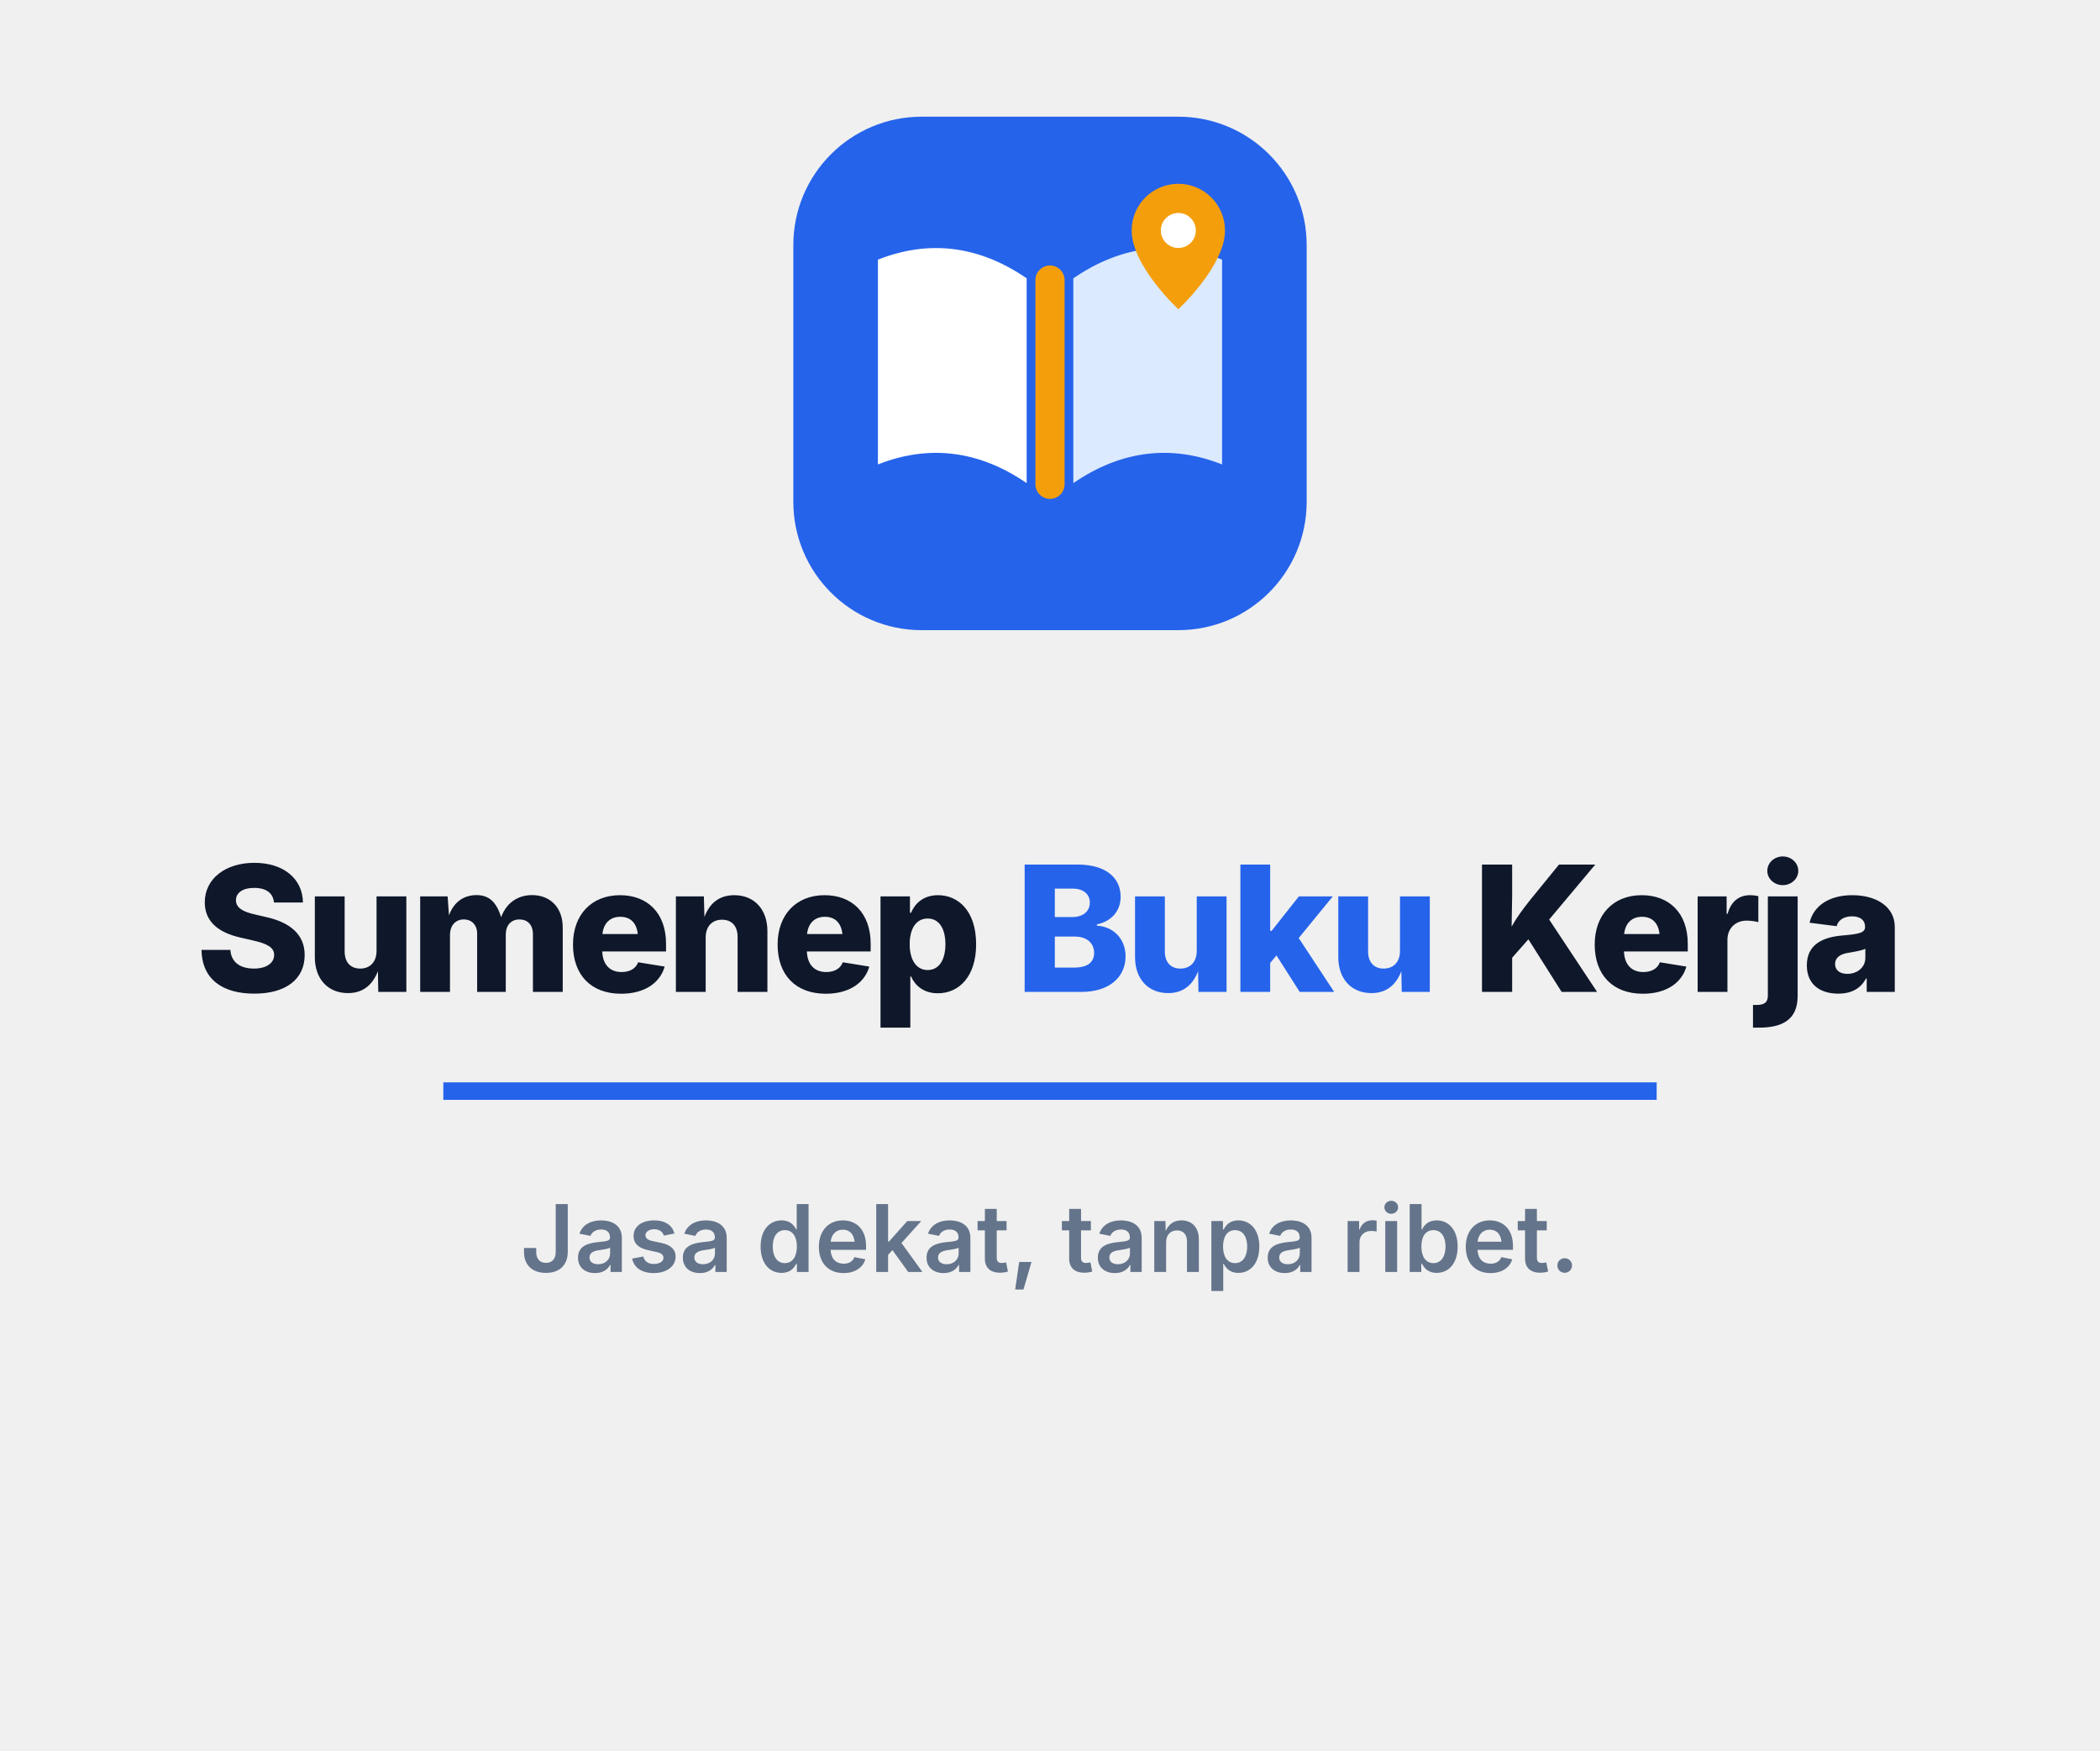
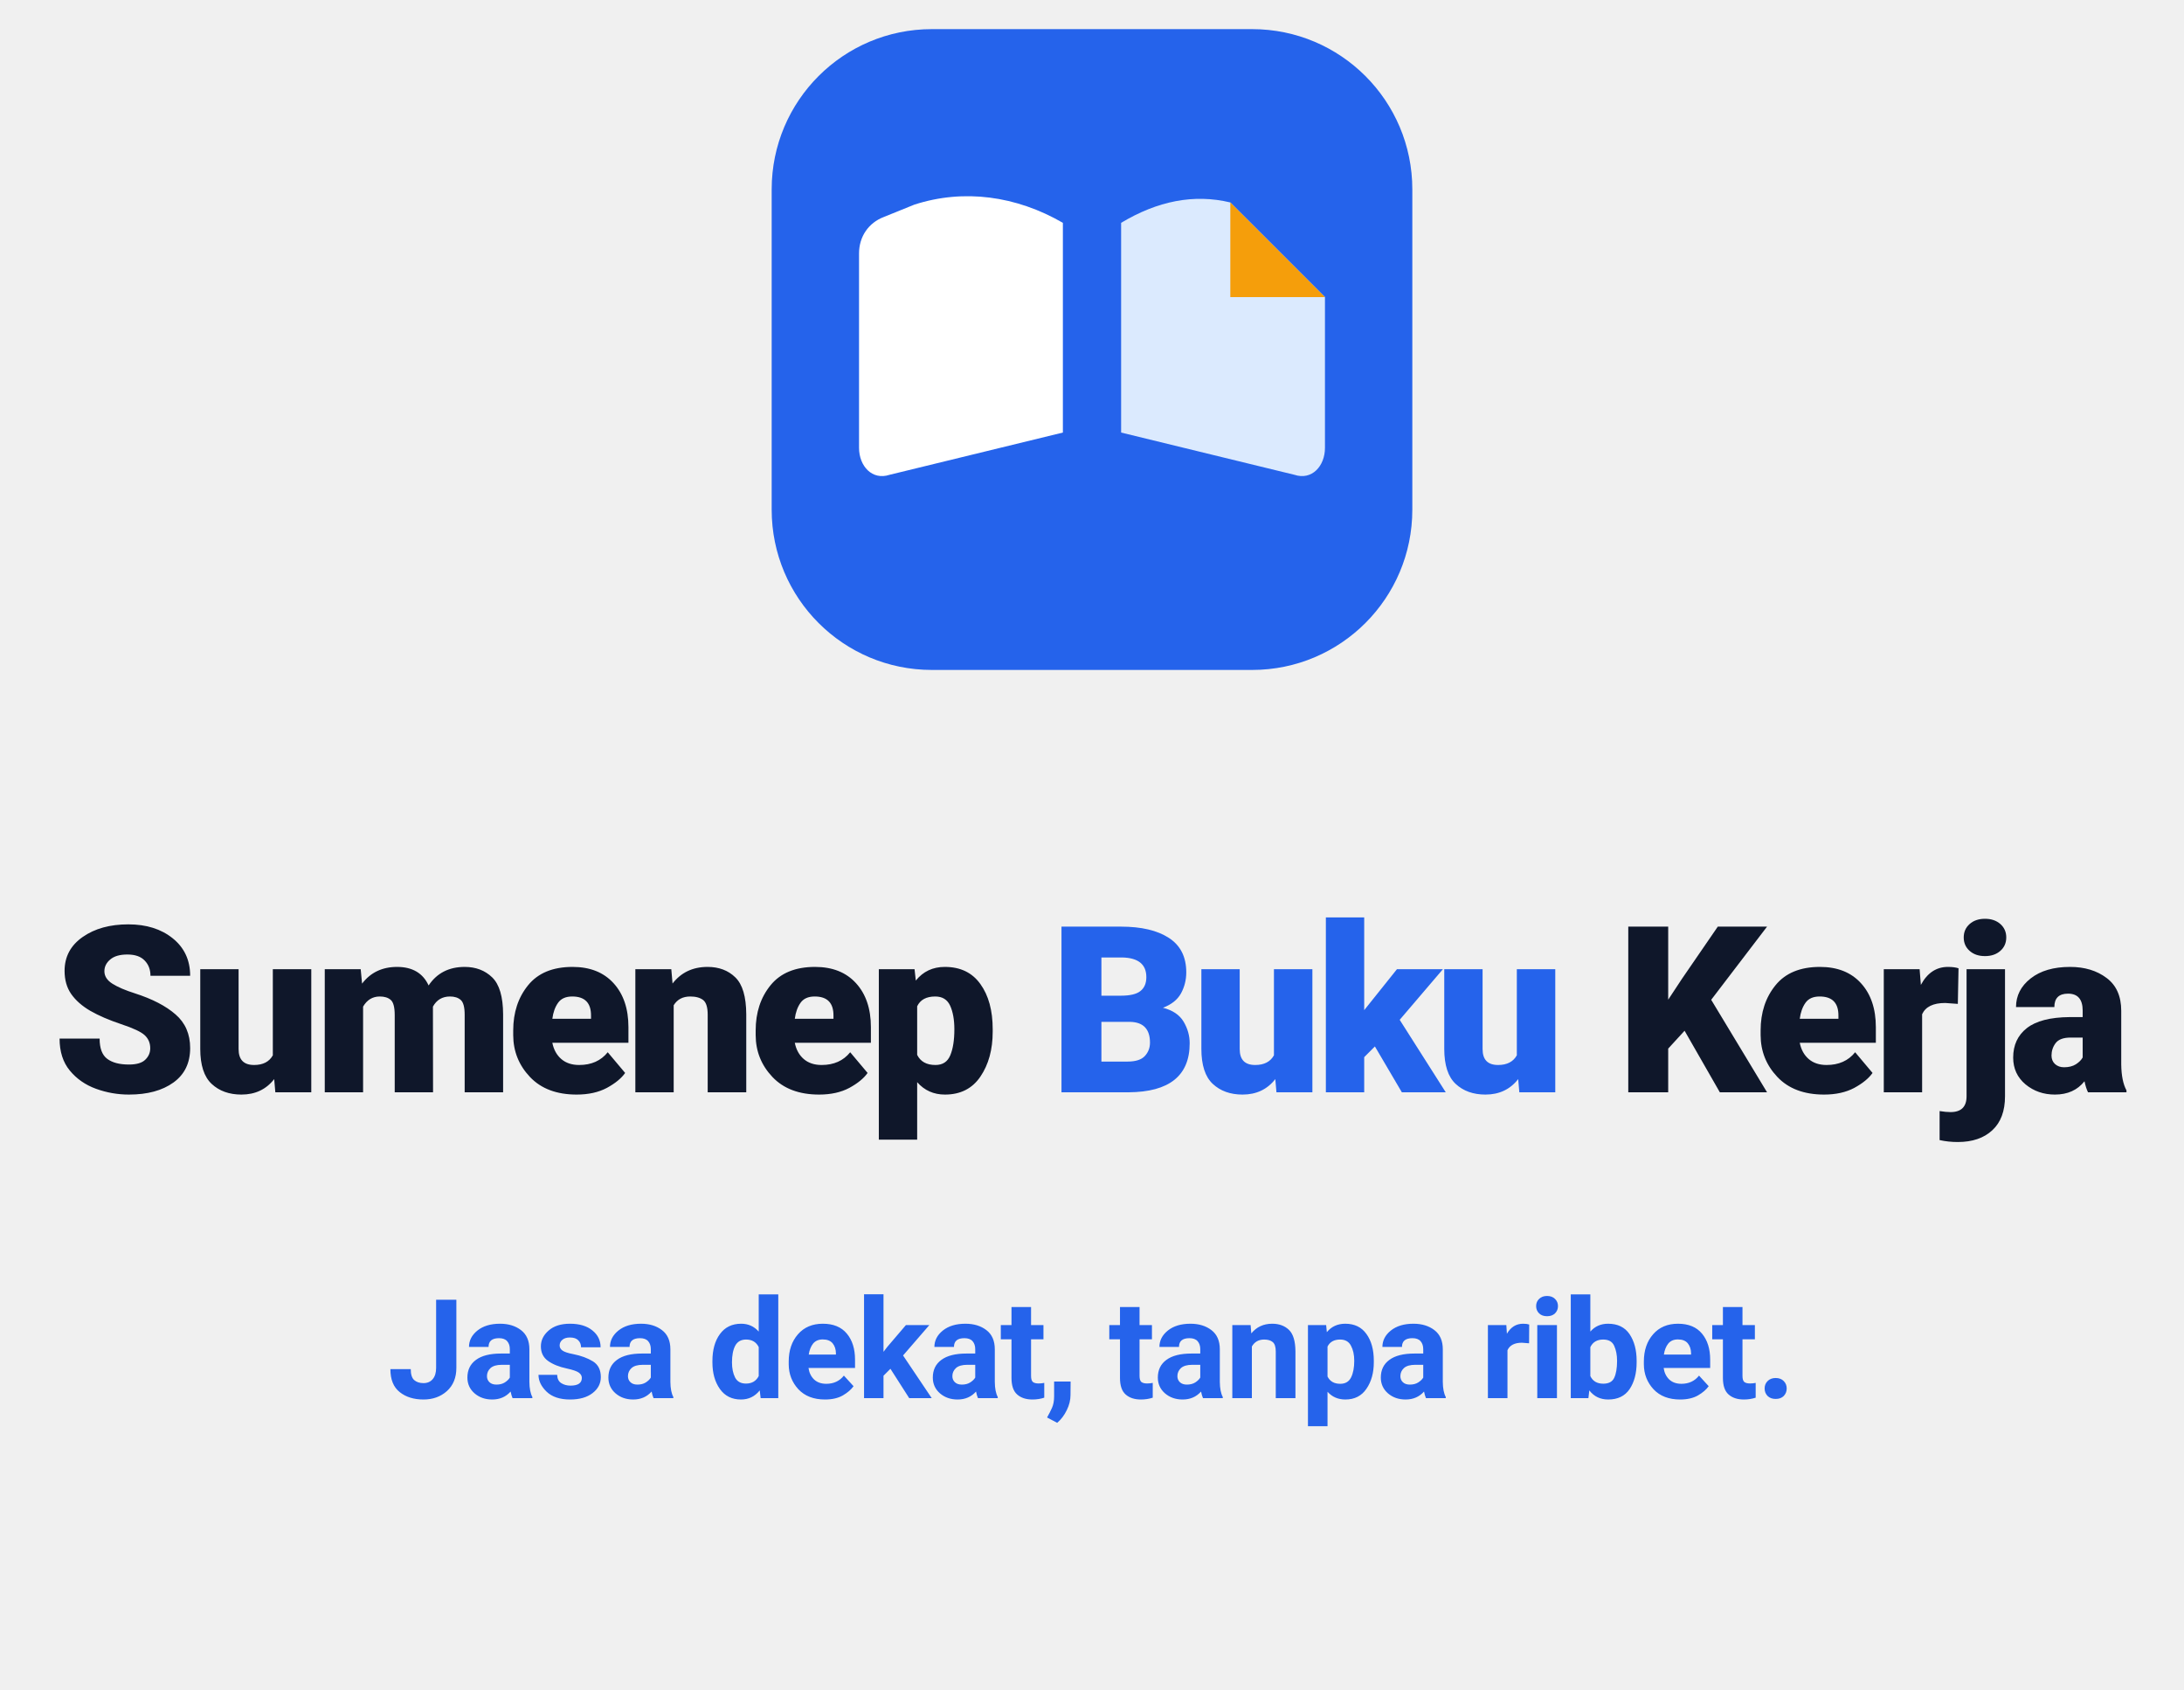
- <svg xmlns="http://www.w3.org/2000/svg" width="360" height="300" viewBox="0 0 360 300" role="img" aria-labelledby="title desc">
-   <g transform="translate(132 16)">
+ <svg xmlns="http://www.w3.org/2000/svg" viewBox="0 0 300 232" width="300" height="232" role="img" aria-labelledby="brand-title brand-desc">
+   <g transform="translate(102 0)">
    <rect x="4" y="4" width="88" height="88" rx="22" fill="#2563EB" />
-     <path d="M18.5 28.5c8.6-3.4 17.2-2.5 25.5 3.2v35.1c-8.3-5.7-16.9-6.6-25.5-3.2V28.5Z" fill="#FFFFFF" />
-     <path d="M77.5 28.5c-8.6-3.4-17.2-2.5-25.5 3.2v35.1c8.3-5.7 16.9-6.6 25.5-3.2V28.5Z" fill="#DBEAFE" />
-     <path d="M48 32v35" stroke="#F59E0B" stroke-width="5" stroke-linecap="round" />
-     <path d="M70 15.5a8 8 0 0 0-8 8c0 6.1 8 13.5 8 13.5s8-7.4 8-13.5a8 8 0 0 0-8-8Z" fill="#F59E0B" />
-     <circle cx="70" cy="23.5" r="3" fill="#FFFFFF" />
+     <path d="M44 30.6C37.6 26.9 30.4 25.9 23.6 28.1L19.4 29.8C17.3 30.6 16 32.5 16 34.8V61.5C16 64 17.8 66 20.2 65.2L44 59.4Z" fill="#FFFFFF" />
+     <path d="M52 30.6C57 27.6 62 26.6 67 27.8L80 40.8V61.5C80 64 78.2 66 75.8 65.2L52 59.4Z" fill="#DBEAFE" />
+     <path d="M67 27.8L80 40.8L67 40.8Z" fill="#F59E0B" />
  </g>
-   <g transform="translate(0 0)">
-     <text x="180" y="170" text-anchor="middle" fill="#0F172A" font-family="Inter, ui-sans-serif, system-ui, -apple-system, BlinkMacSystemFont, 'Segoe UI', sans-serif" font-size="30" font-weight="800" letter-spacing="-1">Sumenep <tspan fill="#2563EB">Buku</tspan> Kerja</text>
-     <path d="M76 187H284" stroke="#2563EB" stroke-width="3" />
-     <text x="180" y="218" text-anchor="middle" fill="#64748B" font-family="Inter, ui-sans-serif, system-ui, -apple-system, BlinkMacSystemFont, 'Segoe UI', sans-serif" font-size="16" font-weight="600">Jasa dekat, tanpa ribet.</text>
-   </g>
+   <text x="150" y="150" fill="#0F172A" font-family="ui-sans-serif, system-ui, -apple-system, BlinkMacSystemFont, 'Segoe UI', Roboto, 'Helvetica Neue', Arial, sans-serif" font-size="32" font-weight="800" letter-spacing="-1.1" text-anchor="middle">Sumenep <tspan fill="#2563EB">Buku</tspan> Kerja</text>
+   <text x="150" y="192" fill="#2563EB" font-family="ui-sans-serif, system-ui, -apple-system, BlinkMacSystemFont, 'Segoe UI', Roboto, 'Helvetica Neue', Arial, sans-serif" font-size="19" font-weight="700" letter-spacing="-0.3" text-anchor="middle">Jasa dekat, tanpa ribet.</text>
</svg>
